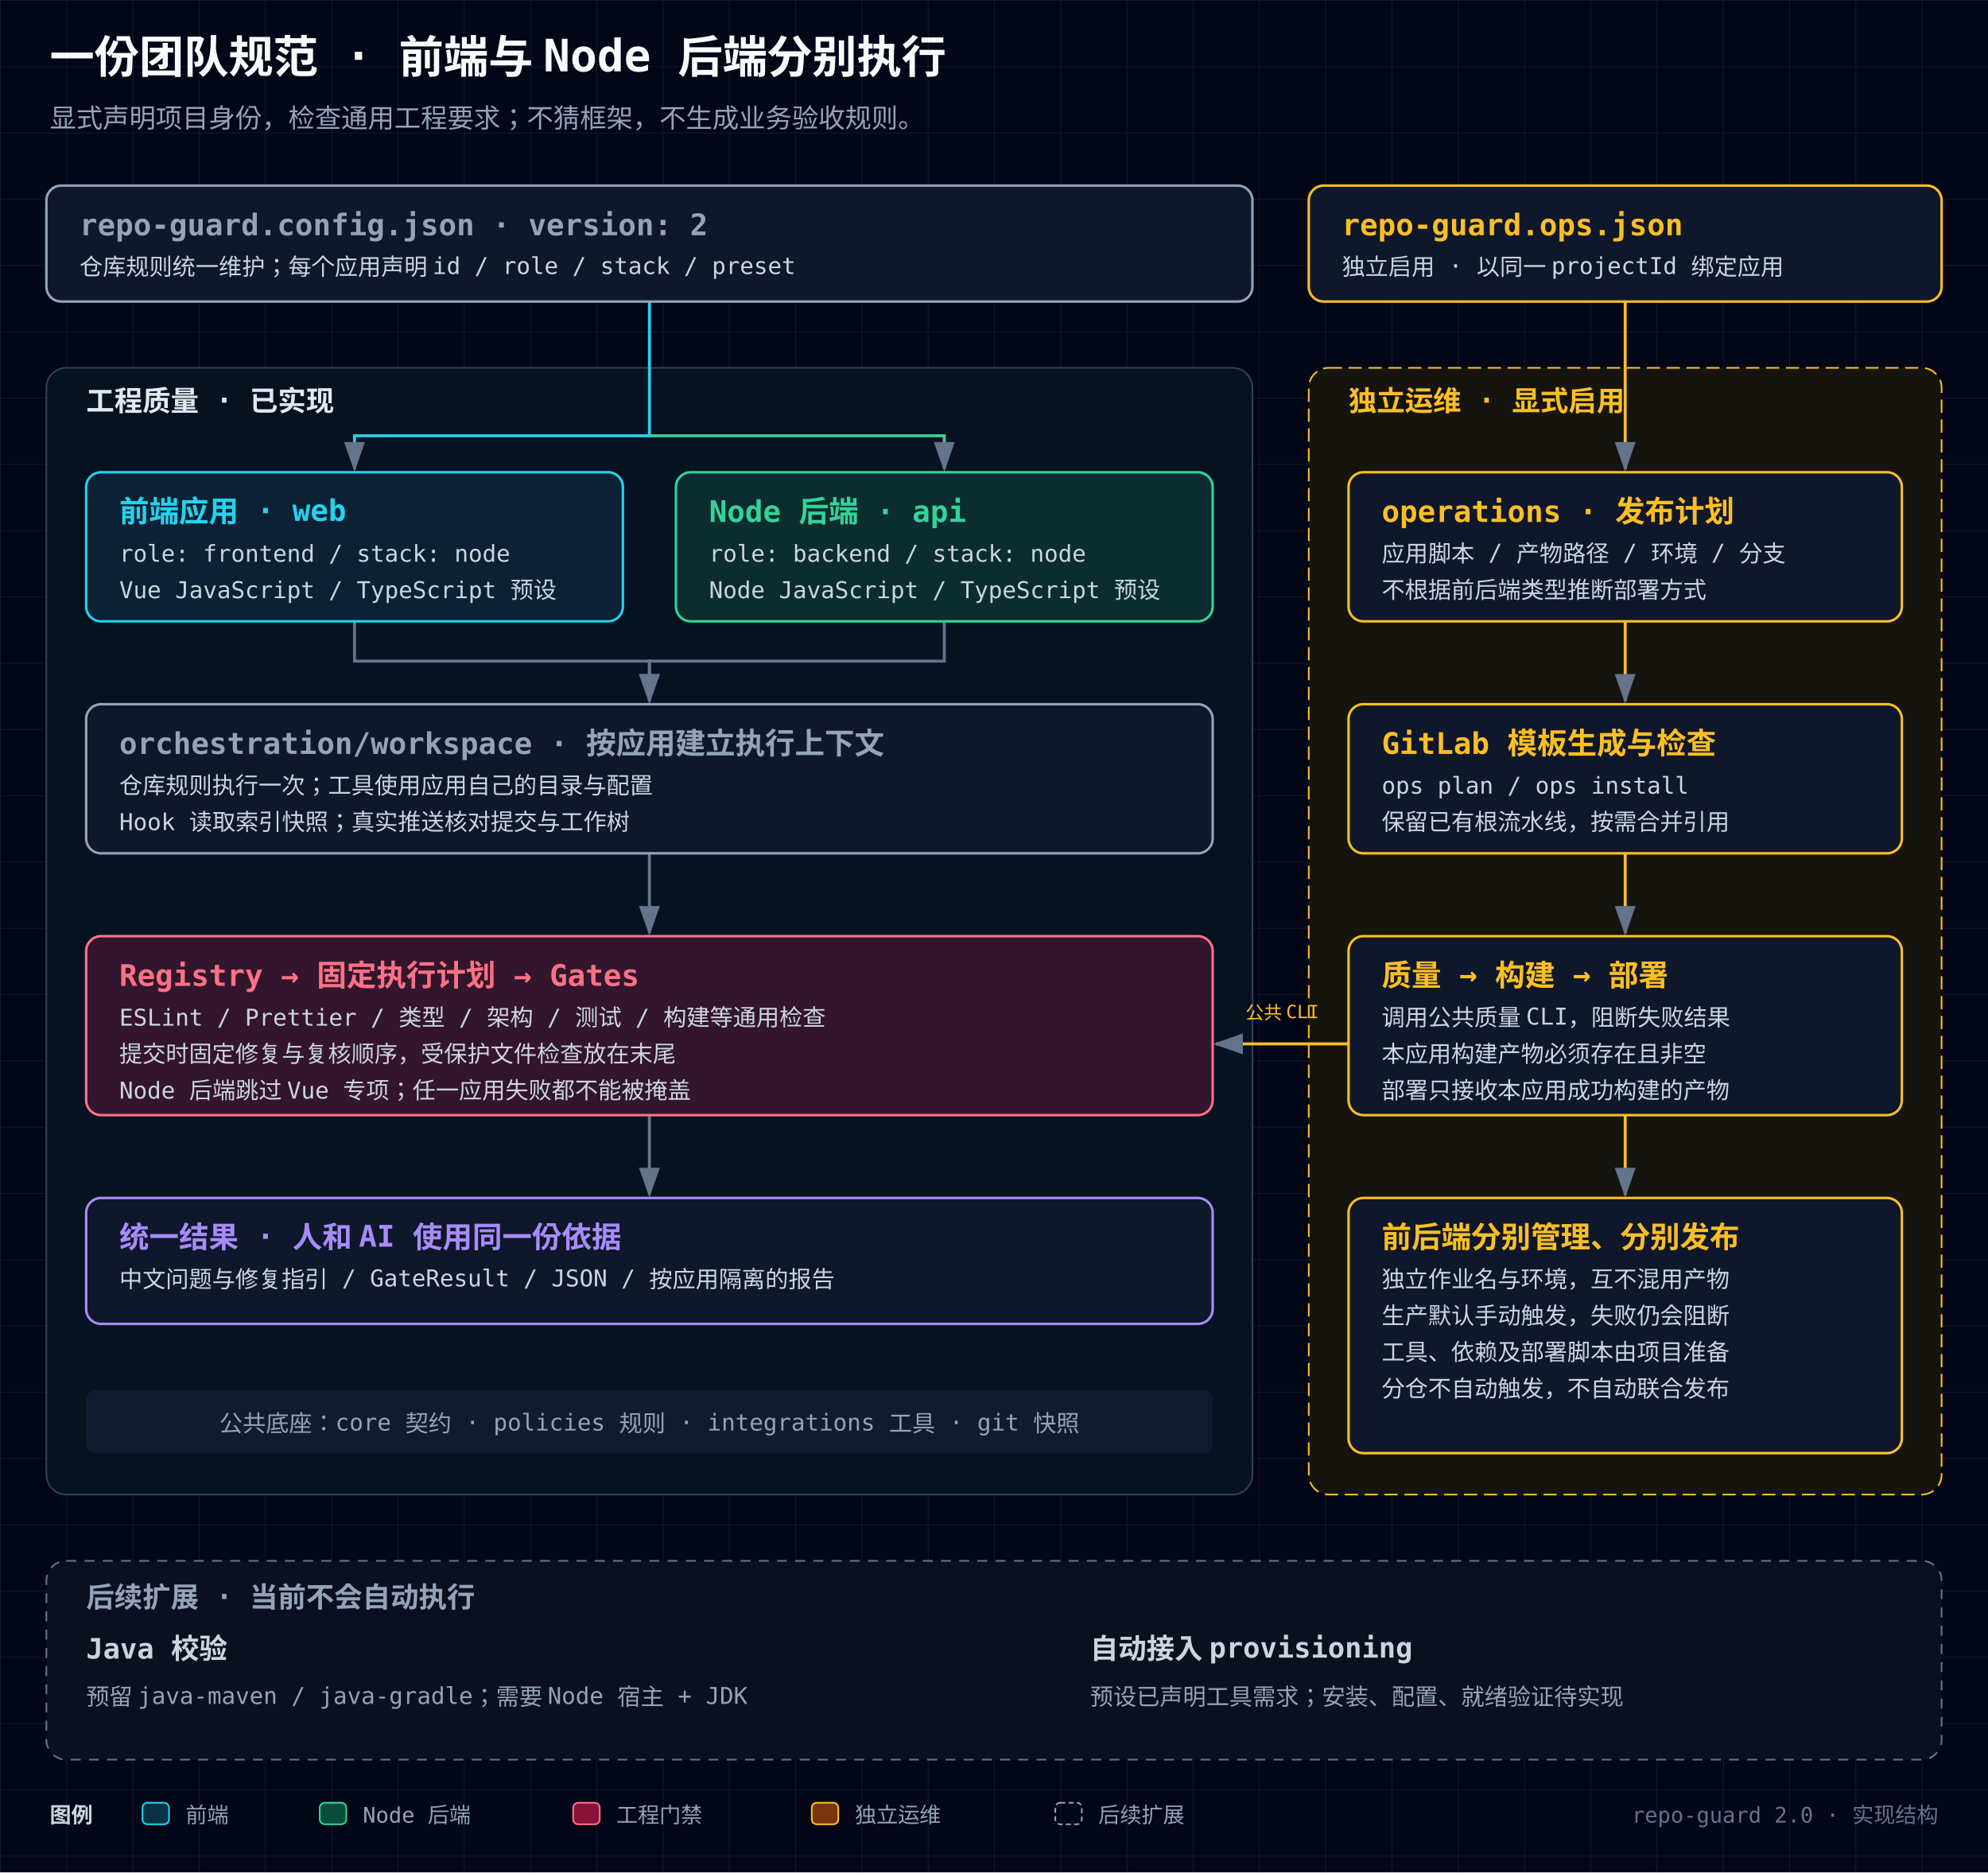
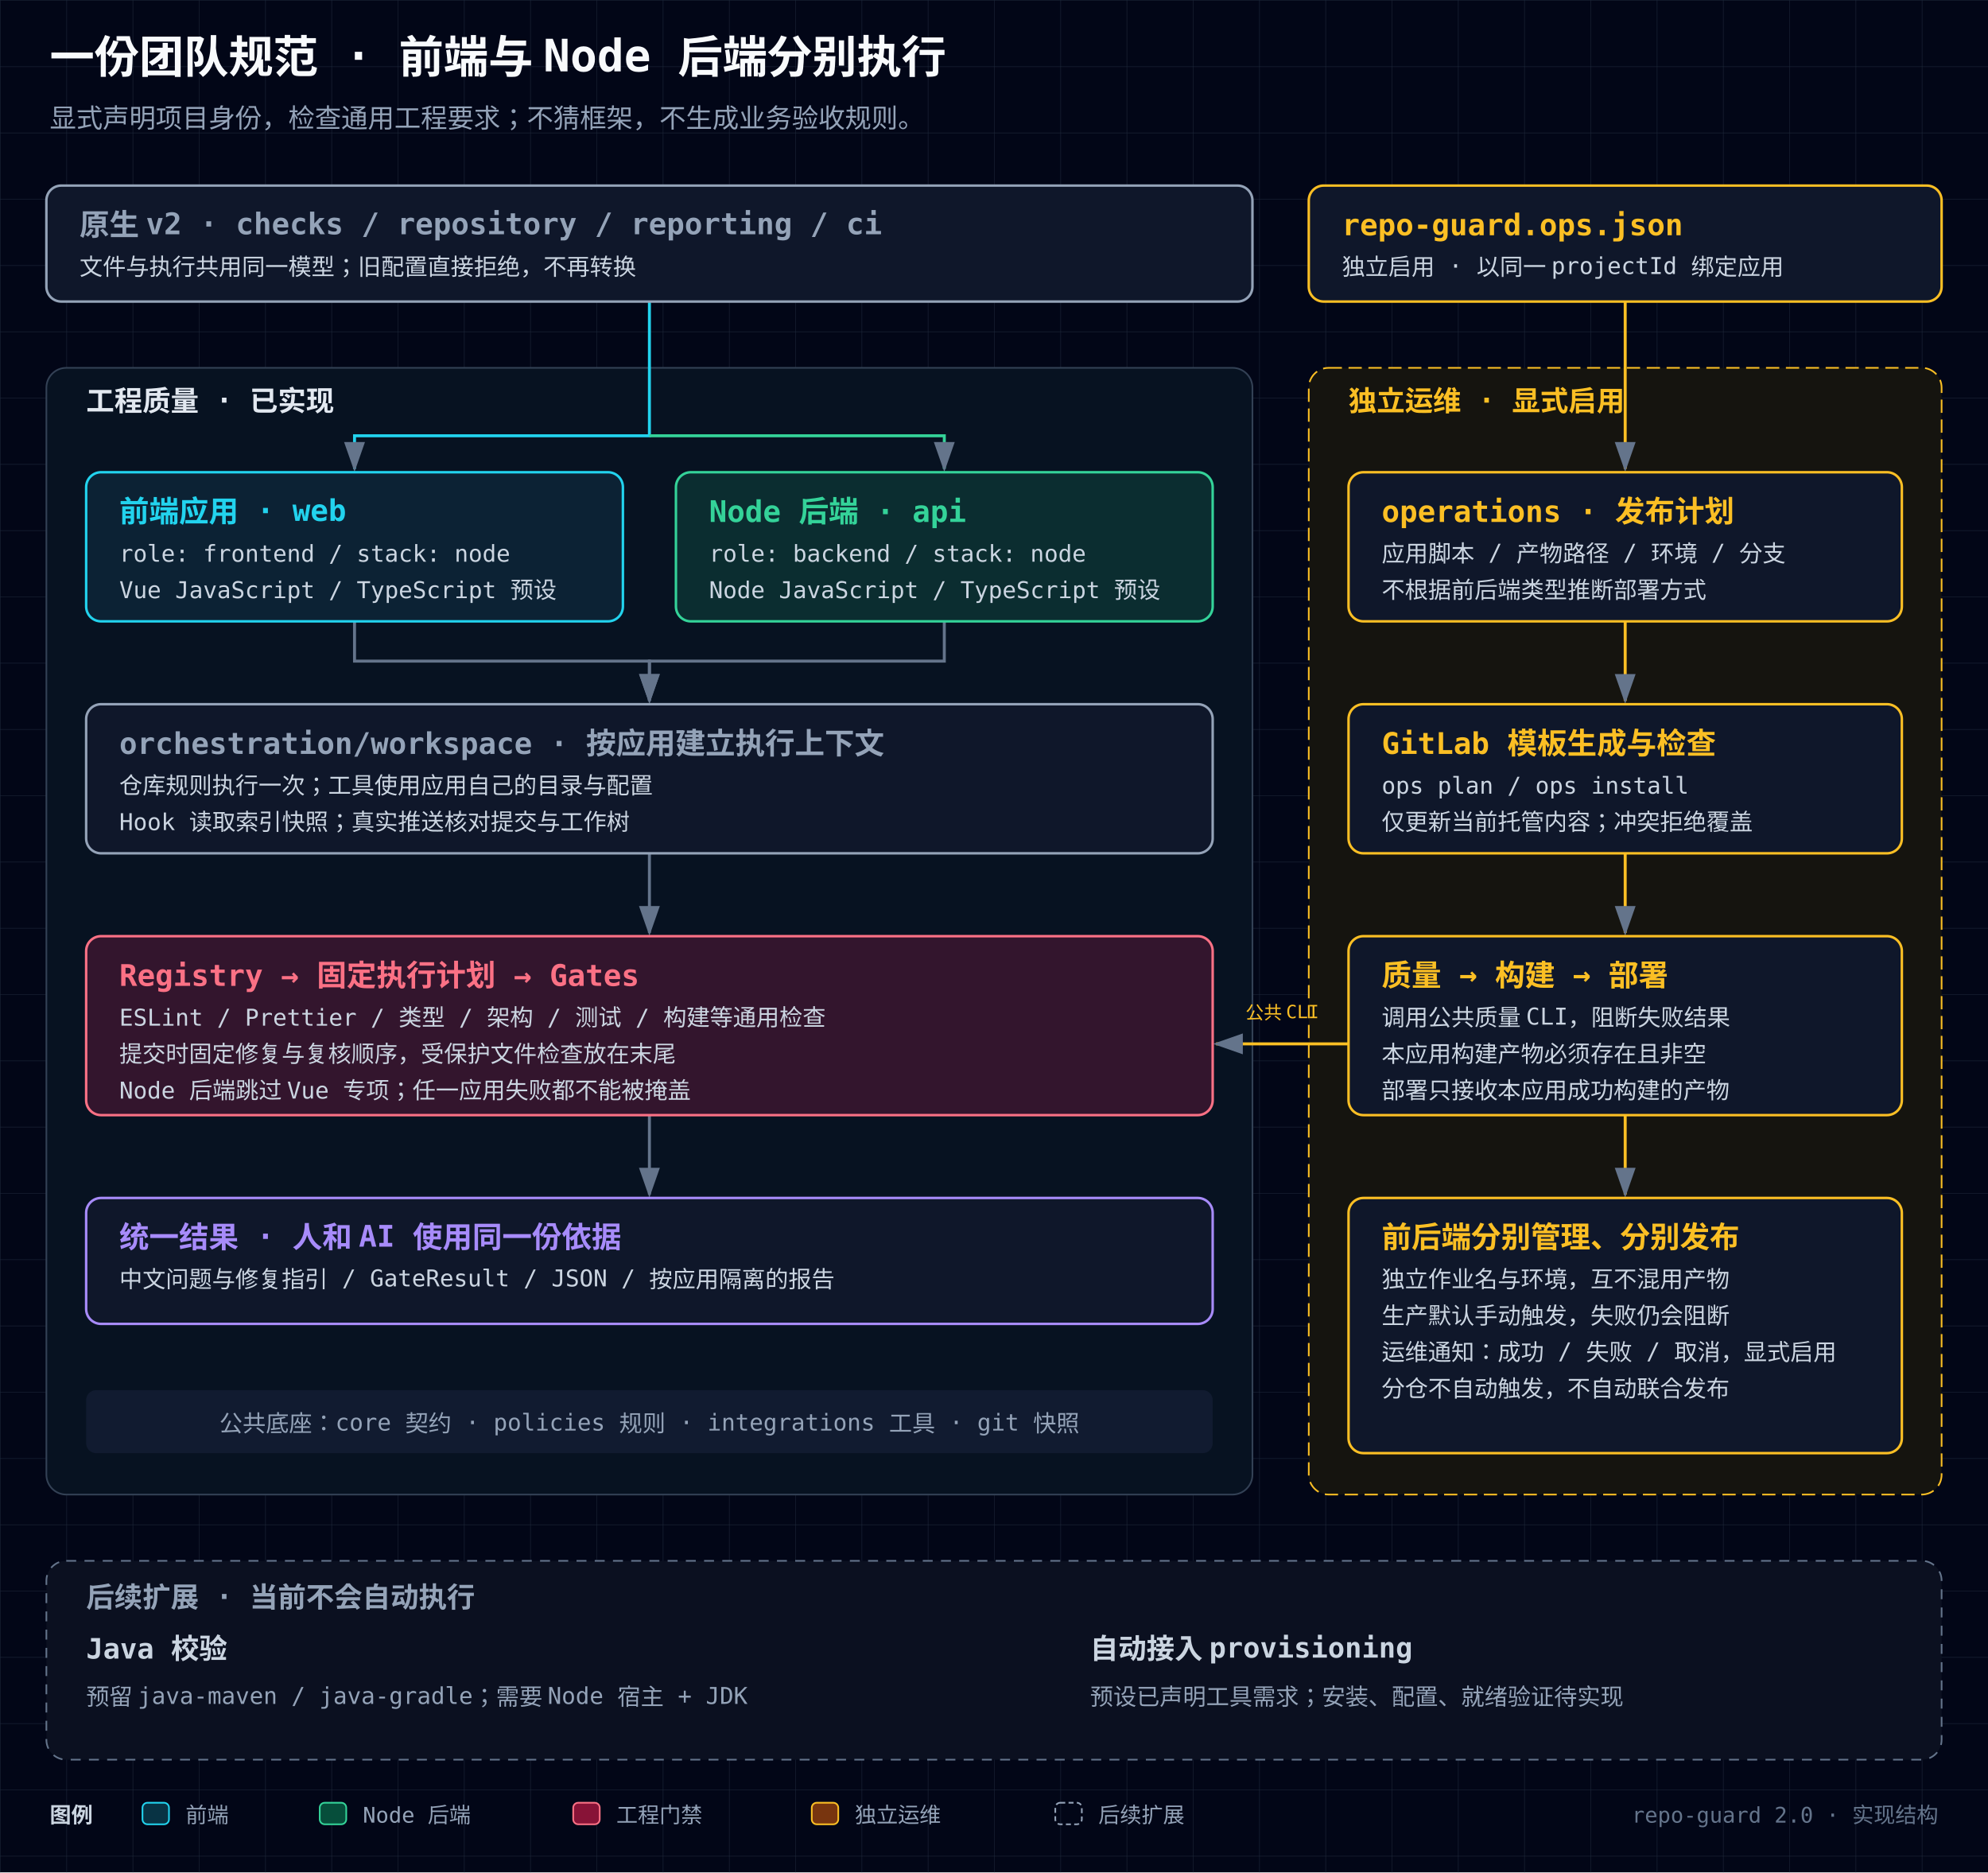
<svg xmlns="http://www.w3.org/2000/svg" viewBox="0 0 1200 1130" role="img" aria-labelledby="architecture-title architecture-description">
  <defs>
    <marker id="arrowhead" markerWidth="10" markerHeight="7" refX="9" refY="3.5" orient="auto">
      <polygon points="0 0, 10 3.5, 0 7" fill="#64748b" />
    </marker>
    <pattern id="grid" width="40" height="40" patternUnits="userSpaceOnUse">
      <path d="M40 0H0V40" fill="none" stroke="#1e293b" stroke-width="0.5" />
    </pattern>
  </defs>
  <style>text { font-family: 'JetBrains Mono', 'Microsoft YaHei', monospace; }</style>
  <rect width="1200" height="1130" fill="#020617" />
  <rect width="1200" height="1130" fill="url(#grid)" />
  <rect x="28" y="222" width="728" height="680" rx="12" fill="#071221" stroke="#334155" />
  <rect x="790" y="222" width="382" height="680" rx="12" fill="#15140f" stroke="#fbbf24" stroke-dasharray="8,4" />
  <path d="M392 182V263H214V283" fill="none" stroke="#22d3ee" stroke-width="1.8" marker-end="url(#arrowhead)" />
  <path d="M392 263H570V283" fill="none" stroke="#34d399" stroke-width="1.8" marker-end="url(#arrowhead)" />
  <path d="M214 375V399H392V423" fill="none" stroke="#64748b" stroke-width="1.8" marker-end="url(#arrowhead)" />
  <path d="M570 375V399H392V423" fill="none" stroke="#64748b" stroke-width="1.8" marker-end="url(#arrowhead)" />
  <path d="M392 515V563" fill="none" stroke="#64748b" stroke-width="1.8" marker-end="url(#arrowhead)" />
  <path d="M392 673V721" fill="none" stroke="#64748b" stroke-width="1.8" marker-end="url(#arrowhead)" />
  <path d="M981 182V283" fill="none" stroke="#fbbf24" stroke-width="1.8" marker-end="url(#arrowhead)" />
  <path d="M981 375V423" fill="none" stroke="#fbbf24" stroke-width="1.8" marker-end="url(#arrowhead)" />
  <path d="M981 515V563" fill="none" stroke="#fbbf24" stroke-width="1.8" marker-end="url(#arrowhead)" />
  <path d="M981 673V721" fill="none" stroke="#fbbf24" stroke-width="1.8" marker-end="url(#arrowhead)" />
  <path d="M814 630H734" fill="none" stroke="#fbbf24" stroke-width="1.8" marker-end="url(#arrowhead)" />
  <text x="30" y="44" fill="#f8fafc" font-size="27" text-anchor="start" font-weight="700">一份团队规范 · 前端与 Node 后端分别执行</text>
  <text x="30" y="77" fill="#94a3b8" font-size="16" text-anchor="start" font-weight="400">显式声明项目身份，检查通用工程要求；不猜框架，不生成业务验收规则。</text>
  <g>
    <rect x="28" y="112" width="728" height="70" rx="9" fill="#0f172a" />
    <rect x="28" y="112" width="728" height="70" rx="9" fill="#0f172a" stroke="#94a3b8" stroke-width="1.5" />
-     <text x="48" y="142" fill="#94a3b8" font-size="18" text-anchor="start" font-weight="600">repo-guard.config.json · version: 2</text>
-     <text x="48" y="166" fill="#cbd5e1" font-size="14" text-anchor="start" font-weight="400">仓库规则统一维护；每个应用声明 id / role / stack / preset</text>
+     <text x="48" y="142" fill="#94a3b8" font-size="18" text-anchor="start" font-weight="600">原生 v2 · checks / repository / reporting / ci</text>
+     <text x="48" y="166" fill="#cbd5e1" font-size="14" text-anchor="start" font-weight="400">文件与执行共用同一模型；旧配置直接拒绝，不再转换</text>
  </g>
  <g>
    <rect x="790" y="112" width="382" height="70" rx="9" fill="#0f172a" />
    <rect x="790" y="112" width="382" height="70" rx="9" fill="#0f172a" stroke="#fbbf24" stroke-width="1.5" />
    <text x="810" y="142" fill="#fbbf24" font-size="18" text-anchor="start" font-weight="600">repo-guard.ops.json</text>
    <text x="810" y="166" fill="#cbd5e1" font-size="14" text-anchor="start" font-weight="400">独立启用 · 以同一 projectId 绑定应用</text>
  </g>
  <text x="52" y="248" fill="#e2e8f0" font-size="17" text-anchor="start" font-weight="600">工程质量 · 已实现</text>
  <text x="814" y="248" fill="#fbbf24" font-size="17" text-anchor="start" font-weight="600">独立运维 · 显式启用</text>
  <g>
    <rect x="52" y="285" width="324" height="90" rx="9" fill="#0f172a" />
    <rect x="52" y="285" width="324" height="90" rx="9" fill="rgba(8,51,68,0.4)" stroke="#22d3ee" stroke-width="1.5" />
    <text x="72" y="315" fill="#22d3ee" font-size="18" text-anchor="start" font-weight="600">前端应用 · web</text>
    <text x="72" y="339" fill="#cbd5e1" font-size="14" text-anchor="start" font-weight="400">role: frontend / stack: node</text>
    <text x="72" y="361" fill="#cbd5e1" font-size="14" text-anchor="start" font-weight="400">Vue JavaScript / TypeScript 预设</text>
  </g>
  <g>
    <rect x="408" y="285" width="324" height="90" rx="9" fill="#0f172a" />
    <rect x="408" y="285" width="324" height="90" rx="9" fill="rgba(6,78,59,0.4)" stroke="#34d399" stroke-width="1.5" />
    <text x="428" y="315" fill="#34d399" font-size="18" text-anchor="start" font-weight="600">Node 后端 · api</text>
    <text x="428" y="339" fill="#cbd5e1" font-size="14" text-anchor="start" font-weight="400">role: backend / stack: node</text>
    <text x="428" y="361" fill="#cbd5e1" font-size="14" text-anchor="start" font-weight="400">Node JavaScript / TypeScript 预设</text>
  </g>
  <g>
    <rect x="52" y="425" width="680" height="90" rx="9" fill="#0f172a" />
    <rect x="52" y="425" width="680" height="90" rx="9" fill="#0f172a" stroke="#94a3b8" stroke-width="1.5" />
    <text x="72" y="455" fill="#94a3b8" font-size="18" text-anchor="start" font-weight="600">orchestration/workspace · 按应用建立执行上下文</text>
    <text x="72" y="479" fill="#cbd5e1" font-size="14" text-anchor="start" font-weight="400">仓库规则执行一次；工具使用应用自己的目录与配置</text>
    <text x="72" y="501" fill="#cbd5e1" font-size="14" text-anchor="start" font-weight="400">Hook 读取索引快照；真实推送核对提交与工作树</text>
  </g>
  <g>
    <rect x="52" y="565" width="680" height="108" rx="9" fill="#0f172a" />
    <rect x="52" y="565" width="680" height="108" rx="9" fill="rgba(136,19,55,0.3)" stroke="#fb7185" stroke-width="1.5" />
    <text x="72" y="595" fill="#fb7185" font-size="18" text-anchor="start" font-weight="600">Registry → 固定执行计划 → Gates</text>
    <text x="72" y="619" fill="#cbd5e1" font-size="14" text-anchor="start" font-weight="400">ESLint / Prettier / 类型 / 架构 / 测试 / 构建等通用检查</text>
    <text x="72" y="641" fill="#cbd5e1" font-size="14" text-anchor="start" font-weight="400">提交时固定修复与复核顺序，受保护文件检查放在末尾</text>
    <text x="72" y="663" fill="#cbd5e1" font-size="14" text-anchor="start" font-weight="400">Node 后端跳过 Vue 专项；任一应用失败都不能被掩盖</text>
  </g>
  <g>
    <rect x="52" y="723" width="680" height="76" rx="9" fill="#0f172a" />
    <rect x="52" y="723" width="680" height="76" rx="9" fill="#0f172a" stroke="#a78bfa" stroke-width="1.5" />
    <text x="72" y="753" fill="#a78bfa" font-size="18" text-anchor="start" font-weight="600">统一结果 · 人和 AI 使用同一份依据</text>
    <text x="72" y="777" fill="#cbd5e1" font-size="14" text-anchor="start" font-weight="400">中文问题与修复指引 / GateResult / JSON / 按应用隔离的报告</text>
  </g>
  <rect x="52" y="839" width="680" height="38" rx="6" fill="#111b30" />
  <text x="392" y="864" fill="#94a3b8" font-size="14" text-anchor="middle" font-weight="400">公共底座：core 契约 · policies 规则 · integrations 工具 · git 快照</text>
  <g>
    <rect x="814" y="285" width="334" height="90" rx="9" fill="#0f172a" />
    <rect x="814" y="285" width="334" height="90" rx="9" fill="#0f172a" stroke="#fbbf24" stroke-width="1.5" />
    <text x="834" y="315" fill="#fbbf24" font-size="18" text-anchor="start" font-weight="600">operations · 发布计划</text>
    <text x="834" y="339" fill="#cbd5e1" font-size="14" text-anchor="start" font-weight="400">应用脚本 / 产物路径 / 环境 / 分支</text>
    <text x="834" y="361" fill="#cbd5e1" font-size="14" text-anchor="start" font-weight="400">不根据前后端类型推断部署方式</text>
  </g>
  <g>
    <rect x="814" y="425" width="334" height="90" rx="9" fill="#0f172a" />
    <rect x="814" y="425" width="334" height="90" rx="9" fill="#0f172a" stroke="#fbbf24" stroke-width="1.5" />
    <text x="834" y="455" fill="#fbbf24" font-size="18" text-anchor="start" font-weight="600">GitLab 模板生成与检查</text>
    <text x="834" y="479" fill="#cbd5e1" font-size="14" text-anchor="start" font-weight="400">ops plan / ops install</text>
-     <text x="834" y="501" fill="#cbd5e1" font-size="14" text-anchor="start" font-weight="400">保留已有根流水线，按需合并引用</text>
+     <text x="834" y="501" fill="#cbd5e1" font-size="14" text-anchor="start" font-weight="400">仅更新当前托管内容；冲突拒绝覆盖</text>
  </g>
  <g>
    <rect x="814" y="565" width="334" height="108" rx="9" fill="#0f172a" />
    <rect x="814" y="565" width="334" height="108" rx="9" fill="#0f172a" stroke="#fbbf24" stroke-width="1.5" />
    <text x="834" y="595" fill="#fbbf24" font-size="18" text-anchor="start" font-weight="600">质量 → 构建 → 部署</text>
    <text x="834" y="619" fill="#cbd5e1" font-size="14" text-anchor="start" font-weight="400">调用公共质量 CLI，阻断失败结果</text>
    <text x="834" y="641" fill="#cbd5e1" font-size="14" text-anchor="start" font-weight="400">本应用构建产物必须存在且非空</text>
    <text x="834" y="663" fill="#cbd5e1" font-size="14" text-anchor="start" font-weight="400">部署只接收本应用成功构建的产物</text>
  </g>
  <g>
    <rect x="814" y="723" width="334" height="154" rx="9" fill="#0f172a" />
    <rect x="814" y="723" width="334" height="154" rx="9" fill="#0f172a" stroke="#fbbf24" stroke-width="1.5" />
    <text x="834" y="753" fill="#fbbf24" font-size="18" text-anchor="start" font-weight="600">前后端分别管理、分别发布</text>
    <text x="834" y="777" fill="#cbd5e1" font-size="14" text-anchor="start" font-weight="400">独立作业名与环境，互不混用产物</text>
    <text x="834" y="799" fill="#cbd5e1" font-size="14" text-anchor="start" font-weight="400">生产默认手动触发，失败仍会阻断</text>
-     <text x="834" y="821" fill="#cbd5e1" font-size="14" text-anchor="start" font-weight="400">工具、依赖及部署脚本由项目准备</text>
+     <text x="834" y="821" fill="#cbd5e1" font-size="14" text-anchor="start" font-weight="400">运维通知：成功 / 失败 / 取消，显式启用</text>
    <text x="834" y="843" fill="#cbd5e1" font-size="14" text-anchor="start" font-weight="400">分仓不自动触发，不自动联合发布</text>
  </g>
  <text x="774" y="615" fill="#fbbf24" font-size="11" text-anchor="middle" font-weight="400">公共 CLI</text>
  <rect x="28" y="942" width="1144" height="120" rx="12" fill="#0b1020" stroke="#64748b" stroke-dasharray="6,5" />
  <text x="52" y="970" fill="#94a3b8" font-size="17" text-anchor="start" font-weight="600">后续扩展 · 当前不会自动执行</text>
  <text x="52" y="1001" fill="#cbd5e1" font-size="17" text-anchor="start" font-weight="600">Java 校验</text>
  <text x="52" y="1029" fill="#94a3b8" font-size="14" text-anchor="start" font-weight="400">预留 java-maven / java-gradle；需要 Node 宿主 + JDK</text>
  <text x="658" y="1001" fill="#cbd5e1" font-size="17" text-anchor="start" font-weight="600">自动接入 provisioning</text>
  <text x="658" y="1029" fill="#94a3b8" font-size="14" text-anchor="start" font-weight="400">预设已声明工具需求；安装、配置、就绪验证待实现</text>
  <text x="30" y="1100" fill="#cbd5e1" font-size="13" text-anchor="start" font-weight="600">图例</text>
  <rect x="86" y="1088" width="16" height="13" rx="3" fill="#083344" stroke="#22d3ee" />
  <text x="112" y="1100" fill="#94a3b8" font-size="13" text-anchor="start" font-weight="400">前端</text>
  <rect x="193" y="1088" width="16" height="13" rx="3" fill="#064e3b" stroke="#34d399" />
  <text x="219" y="1100" fill="#94a3b8" font-size="13" text-anchor="start" font-weight="400">Node 后端</text>
  <rect x="346" y="1088" width="16" height="13" rx="3" fill="#881337" stroke="#fb7185" />
  <text x="372" y="1100" fill="#94a3b8" font-size="13" text-anchor="start" font-weight="400">工程门禁</text>
  <rect x="490" y="1088" width="16" height="13" rx="3" fill="#78350f" stroke="#fbbf24" />
  <text x="516" y="1100" fill="#94a3b8" font-size="13" text-anchor="start" font-weight="400">独立运维</text>
  <rect x="637" y="1088" width="16" height="13" rx="3" fill="none" stroke="#94a3b8" stroke-dasharray="3,2" />
  <text x="663" y="1100" fill="#94a3b8" font-size="13" text-anchor="start" font-weight="400">后续扩展</text>
  <text x="1170" y="1100" fill="#64748b" font-size="13" text-anchor="end" font-weight="400">repo-guard 2.0 · 实现结构</text>
</svg>
